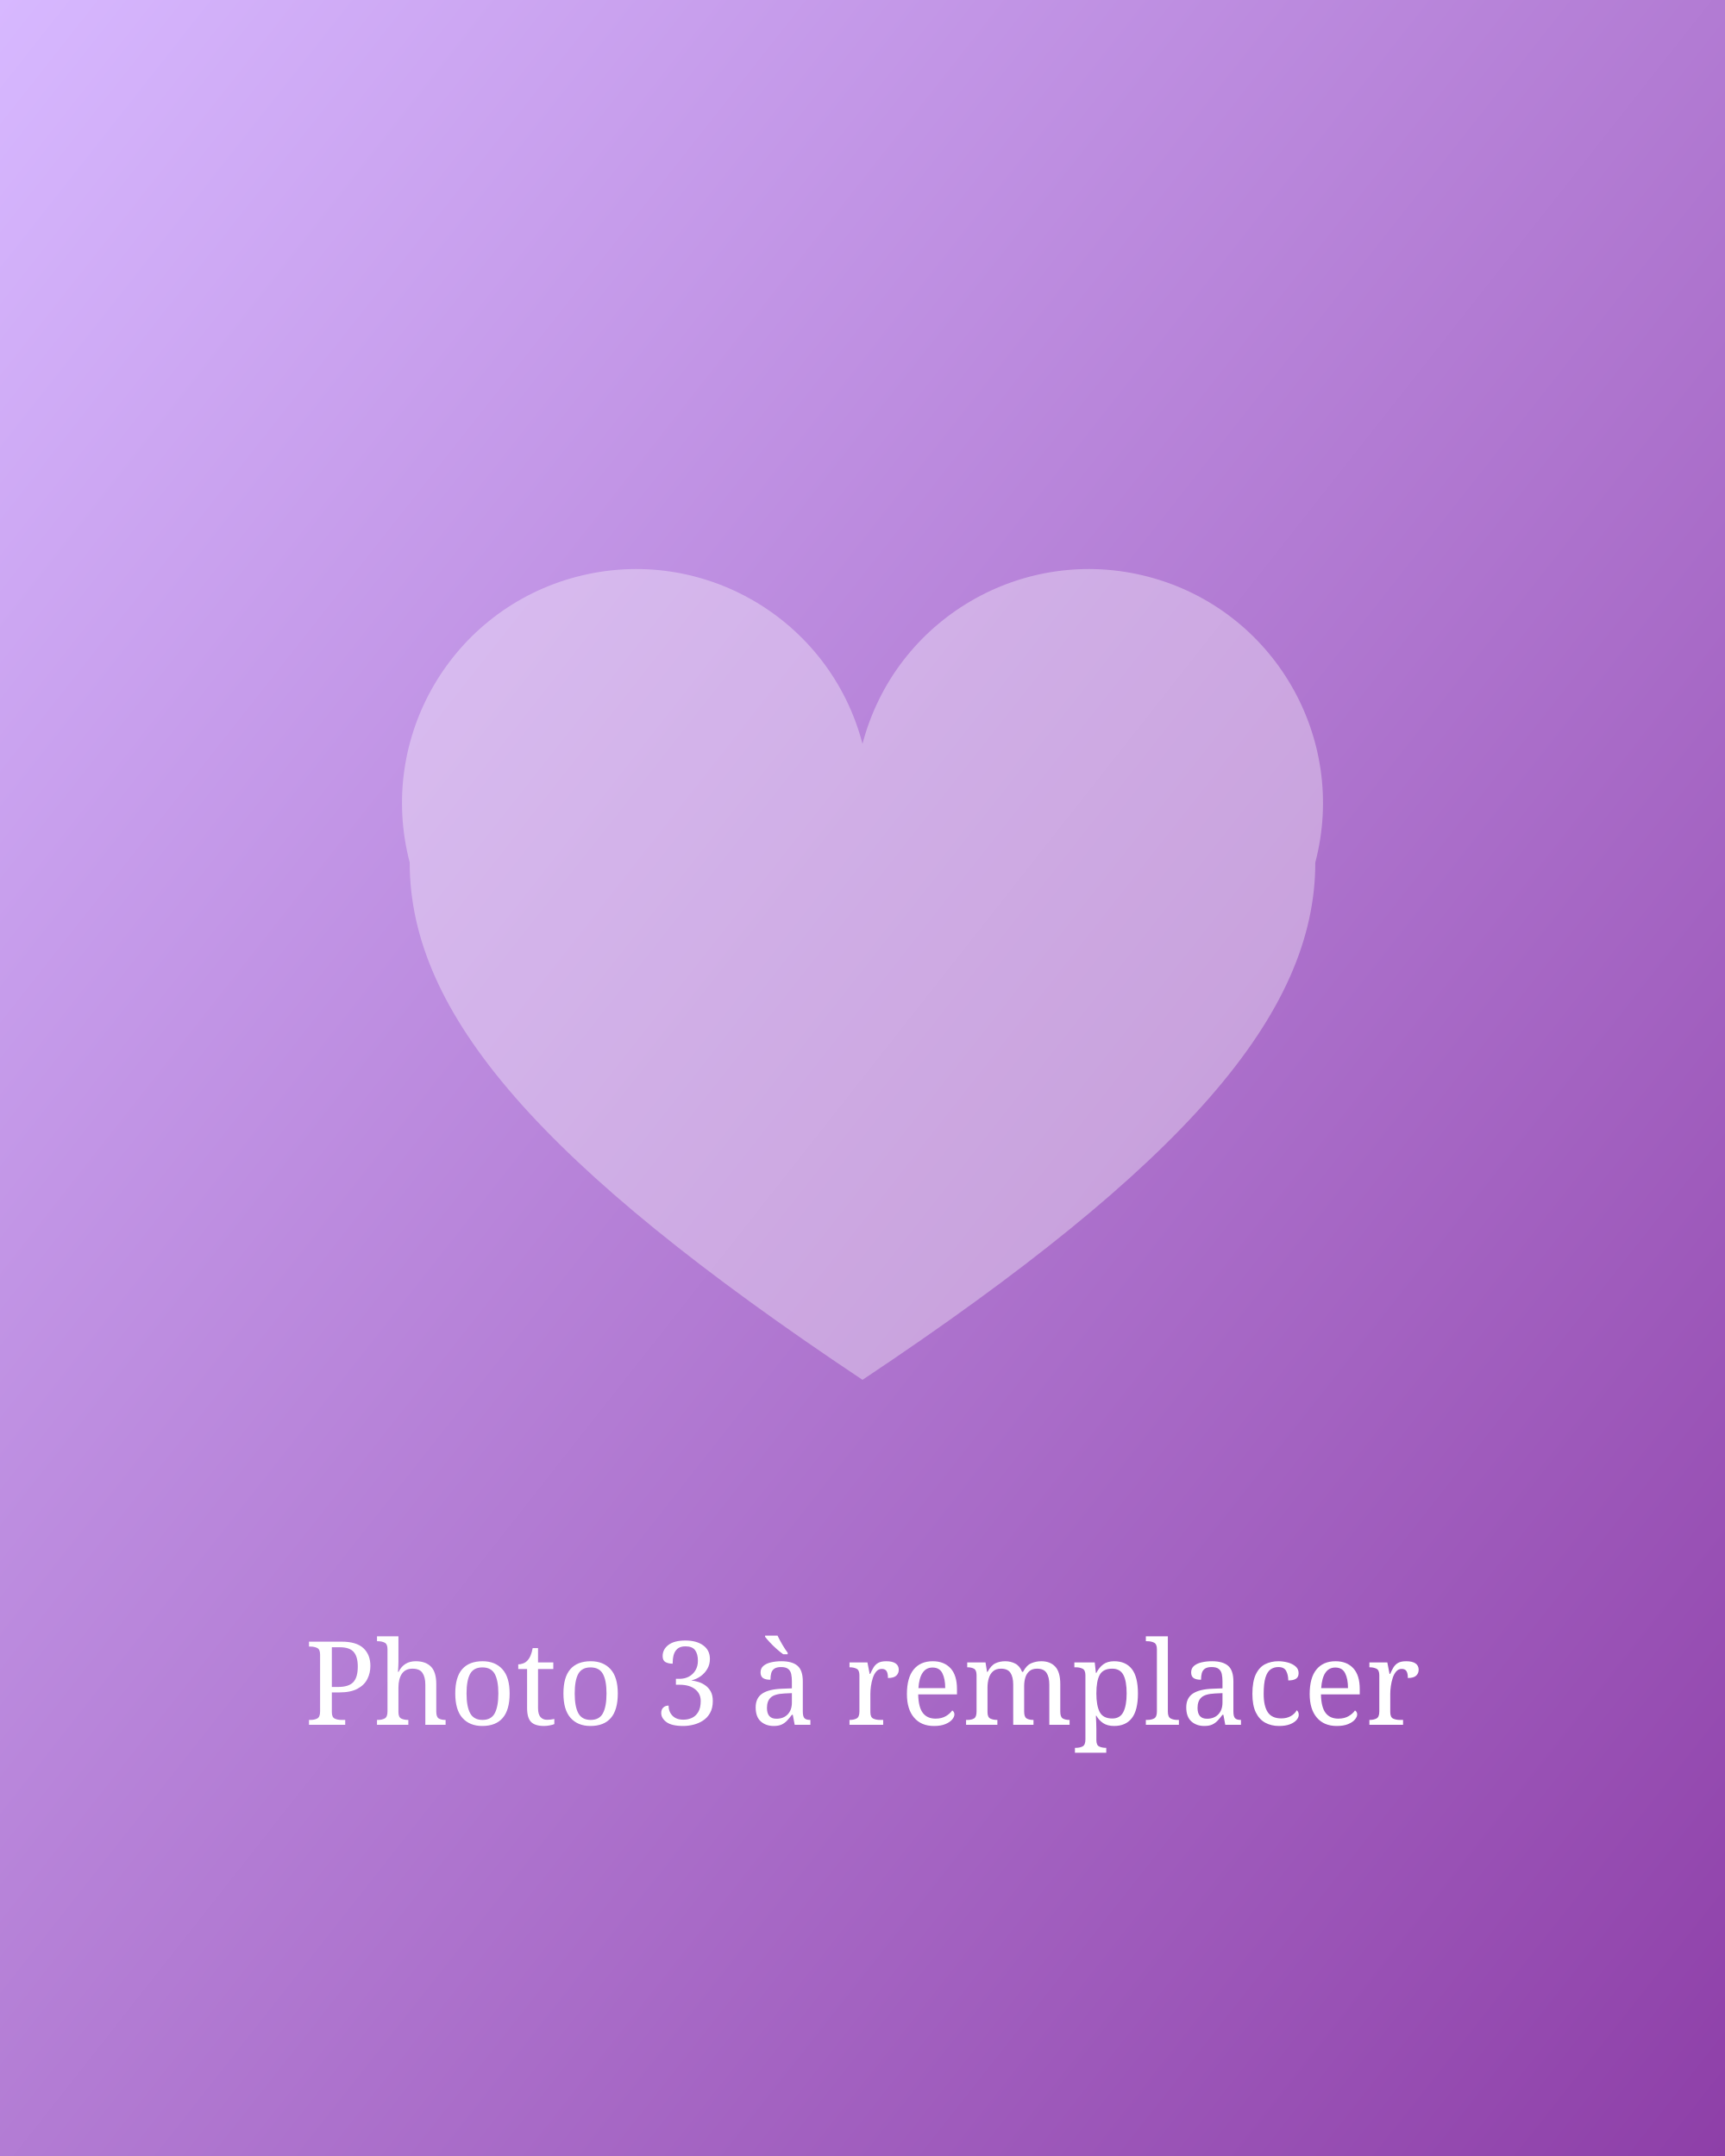
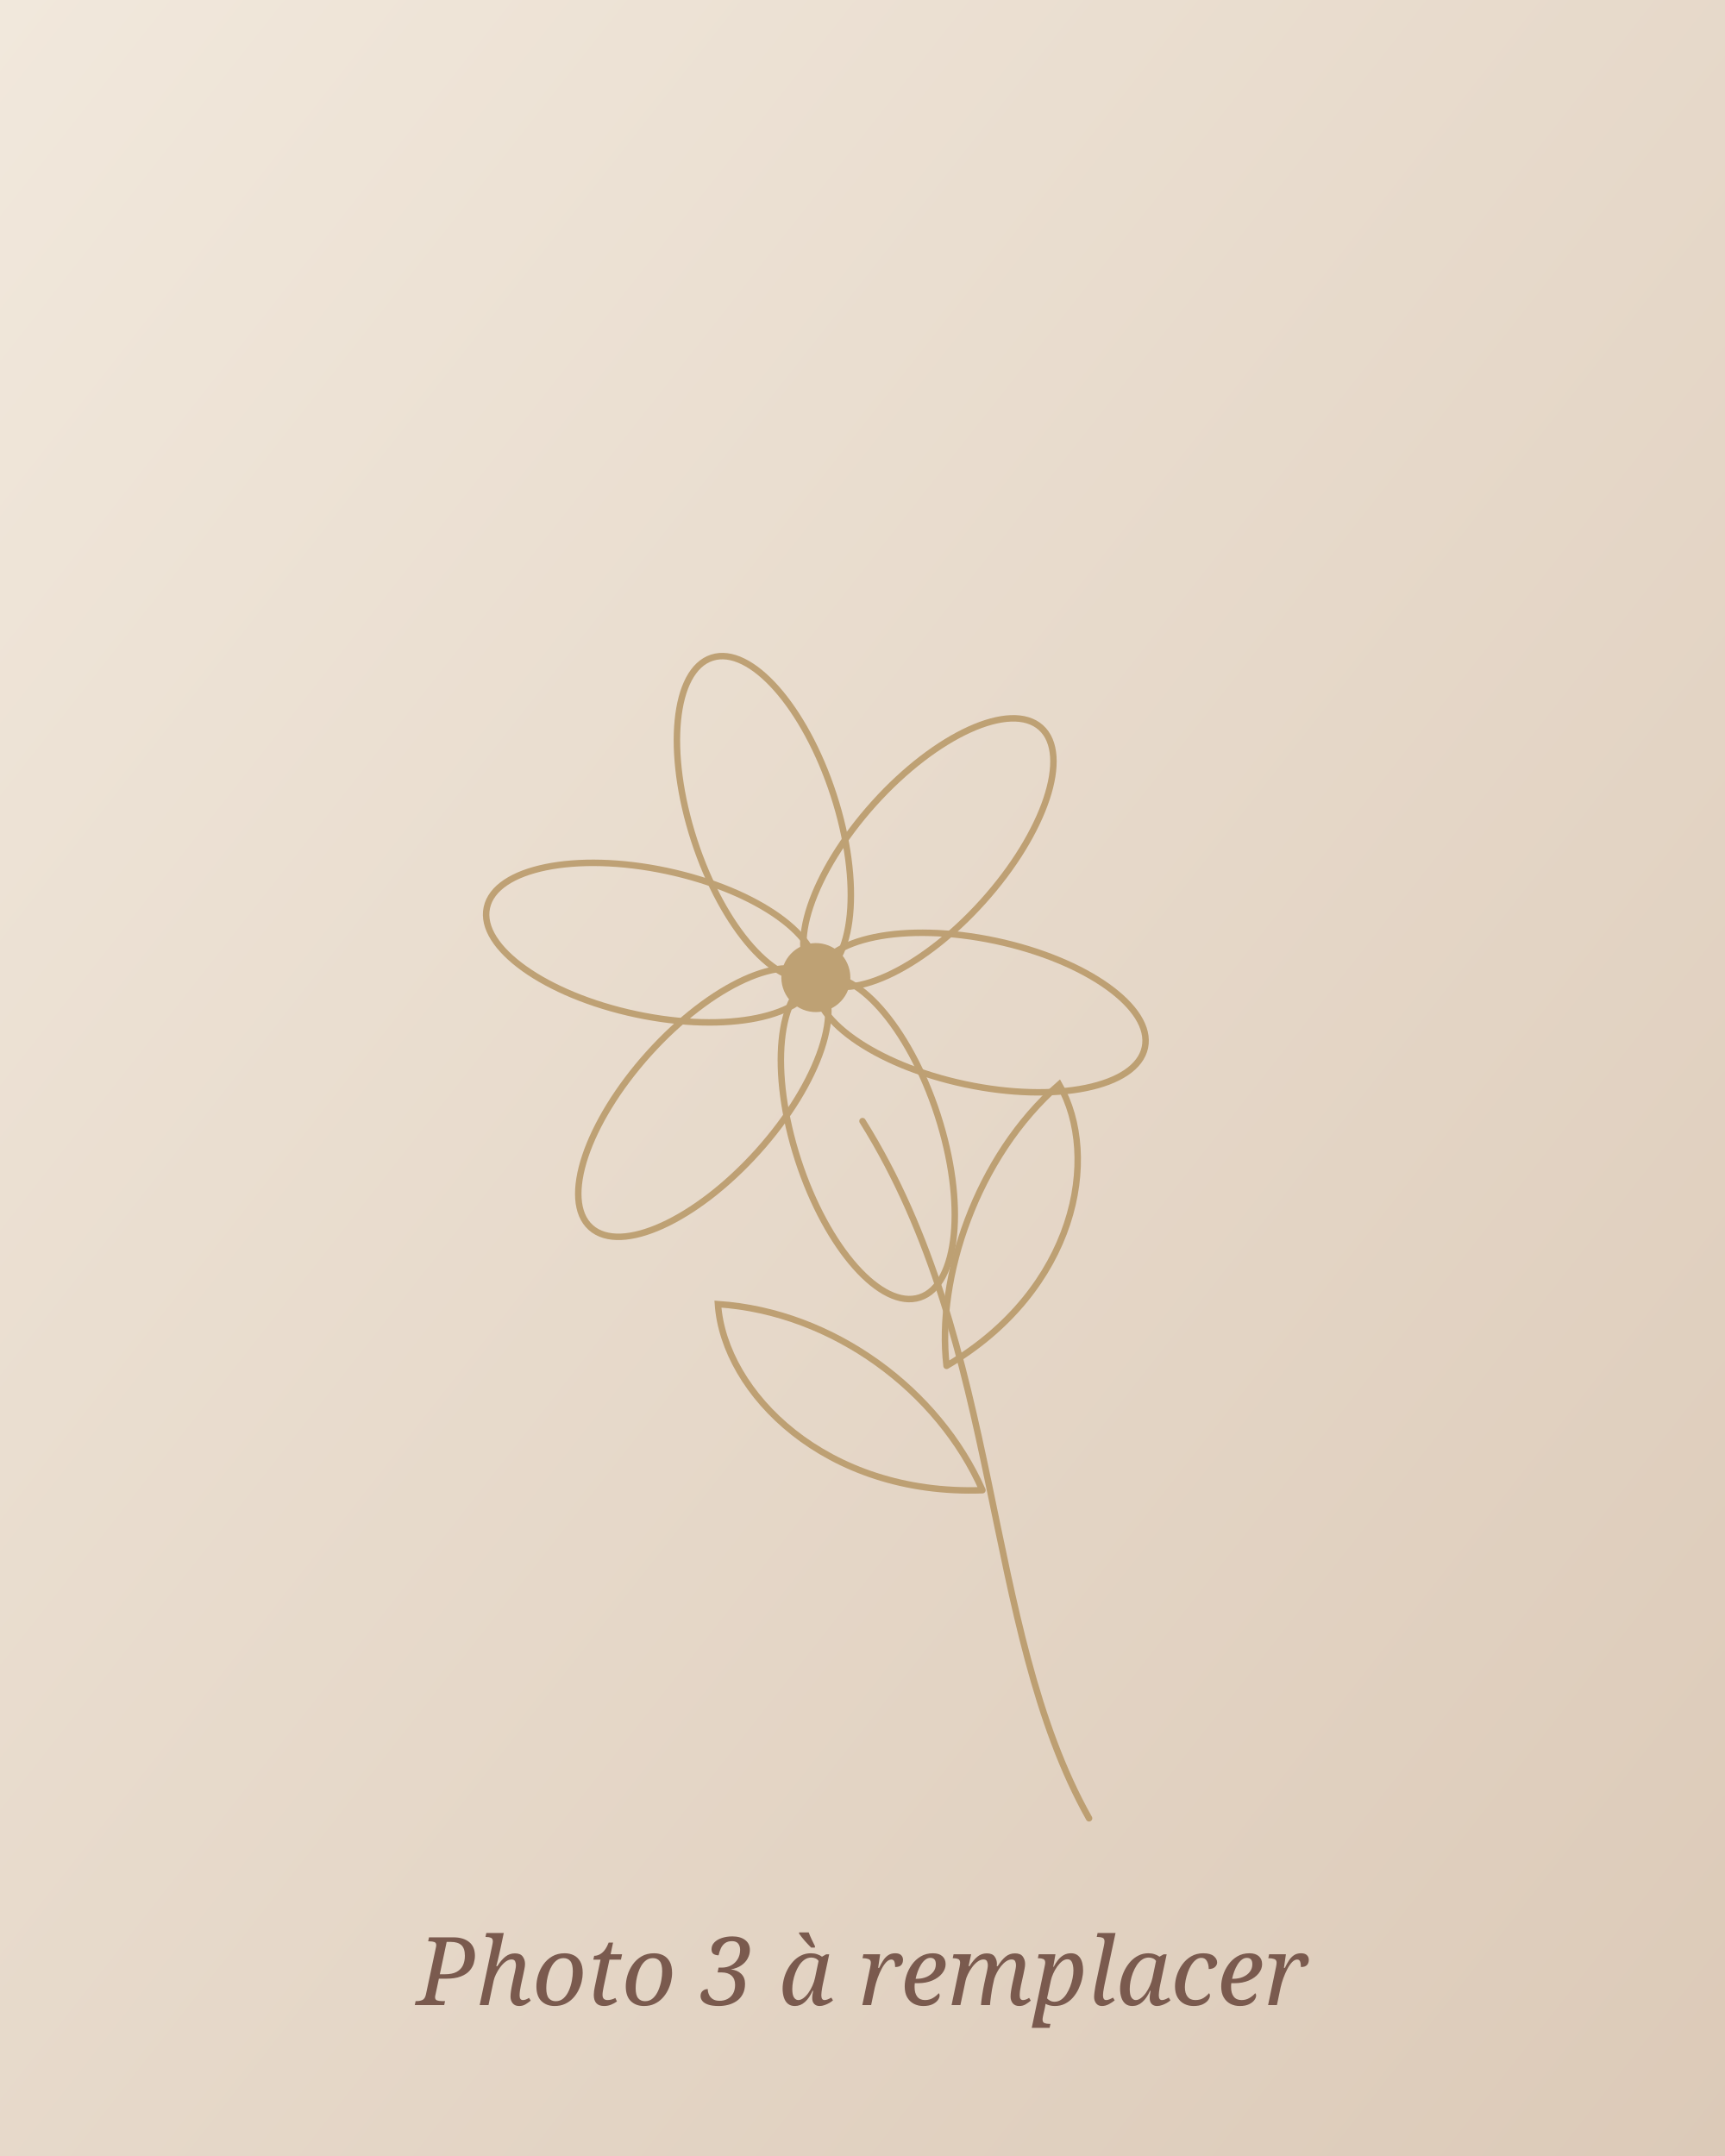
<svg xmlns="http://www.w3.org/2000/svg" viewBox="0 0 800 1000">
  <defs>
    <linearGradient id="g" x1="0" y1="0" x2="1" y2="1">
-       <stop offset="0" stop-color="#d7b8ff" />
-       <stop offset="1" stop-color="#8e3fa8" />
+       <stop offset="0" stop-color="#f1e8dc" />
+       <stop offset="1" stop-color="#dccab8" />
    </linearGradient>
  </defs>
  <rect width="800" height="1000" fill="url(#g)" />
-   <path d="M400 640C250 540 190 470 190 400a90 90 0 0 1 210-55 90 90 0 0 1 210 55c0 70-60 140-210 240z" fill="#fff" fill-opacity=".35" />
-   <text x="400" y="800" text-anchor="middle" font-family="Georgia, serif" font-size="54" fill="#fff">Photo 3 à remplacer</text>
+   <g transform="rotate(-18 400 520)" fill="none" stroke="#b08d57" stroke-width="3" stroke-linecap="round" opacity=".75">
+     <path d="M400 860 C 380 760, 430 640, 400 520" />
+     <path d="M400 700 C 330 680, 300 620, 310 580 C 360 600, 395 650, 400 700" />
+     <path d="M402 640 C 470 625, 500 570, 492 532 C 445 552, 410 600, 402 640" />
+     <g>
+       <ellipse cx="400" cy="372" rx="34" ry="78" transform="rotate(0 400 450)" />
+       <ellipse cx="400" cy="372" rx="34" ry="78" transform="rotate(60 400 450)" />
+       <ellipse cx="400" cy="372" rx="34" ry="78" transform="rotate(120 400 450)" />
+       <ellipse cx="400" cy="372" rx="34" ry="78" transform="rotate(180 400 450)" />
+       <ellipse cx="400" cy="372" rx="34" ry="78" transform="rotate(240 400 450)" />
+       <ellipse cx="400" cy="372" rx="34" ry="78" transform="rotate(300 400 450)" />
+     </g>
+     <circle cx="400" cy="450" r="16" fill="#b08d57" stroke="none" />
+   </g>
+   <text x="400" y="930" text-anchor="middle" font-family="Georgia, serif" font-style="italic" font-size="44" fill="#7a5a4e">Photo 3 à remplacer</text>
</svg>
